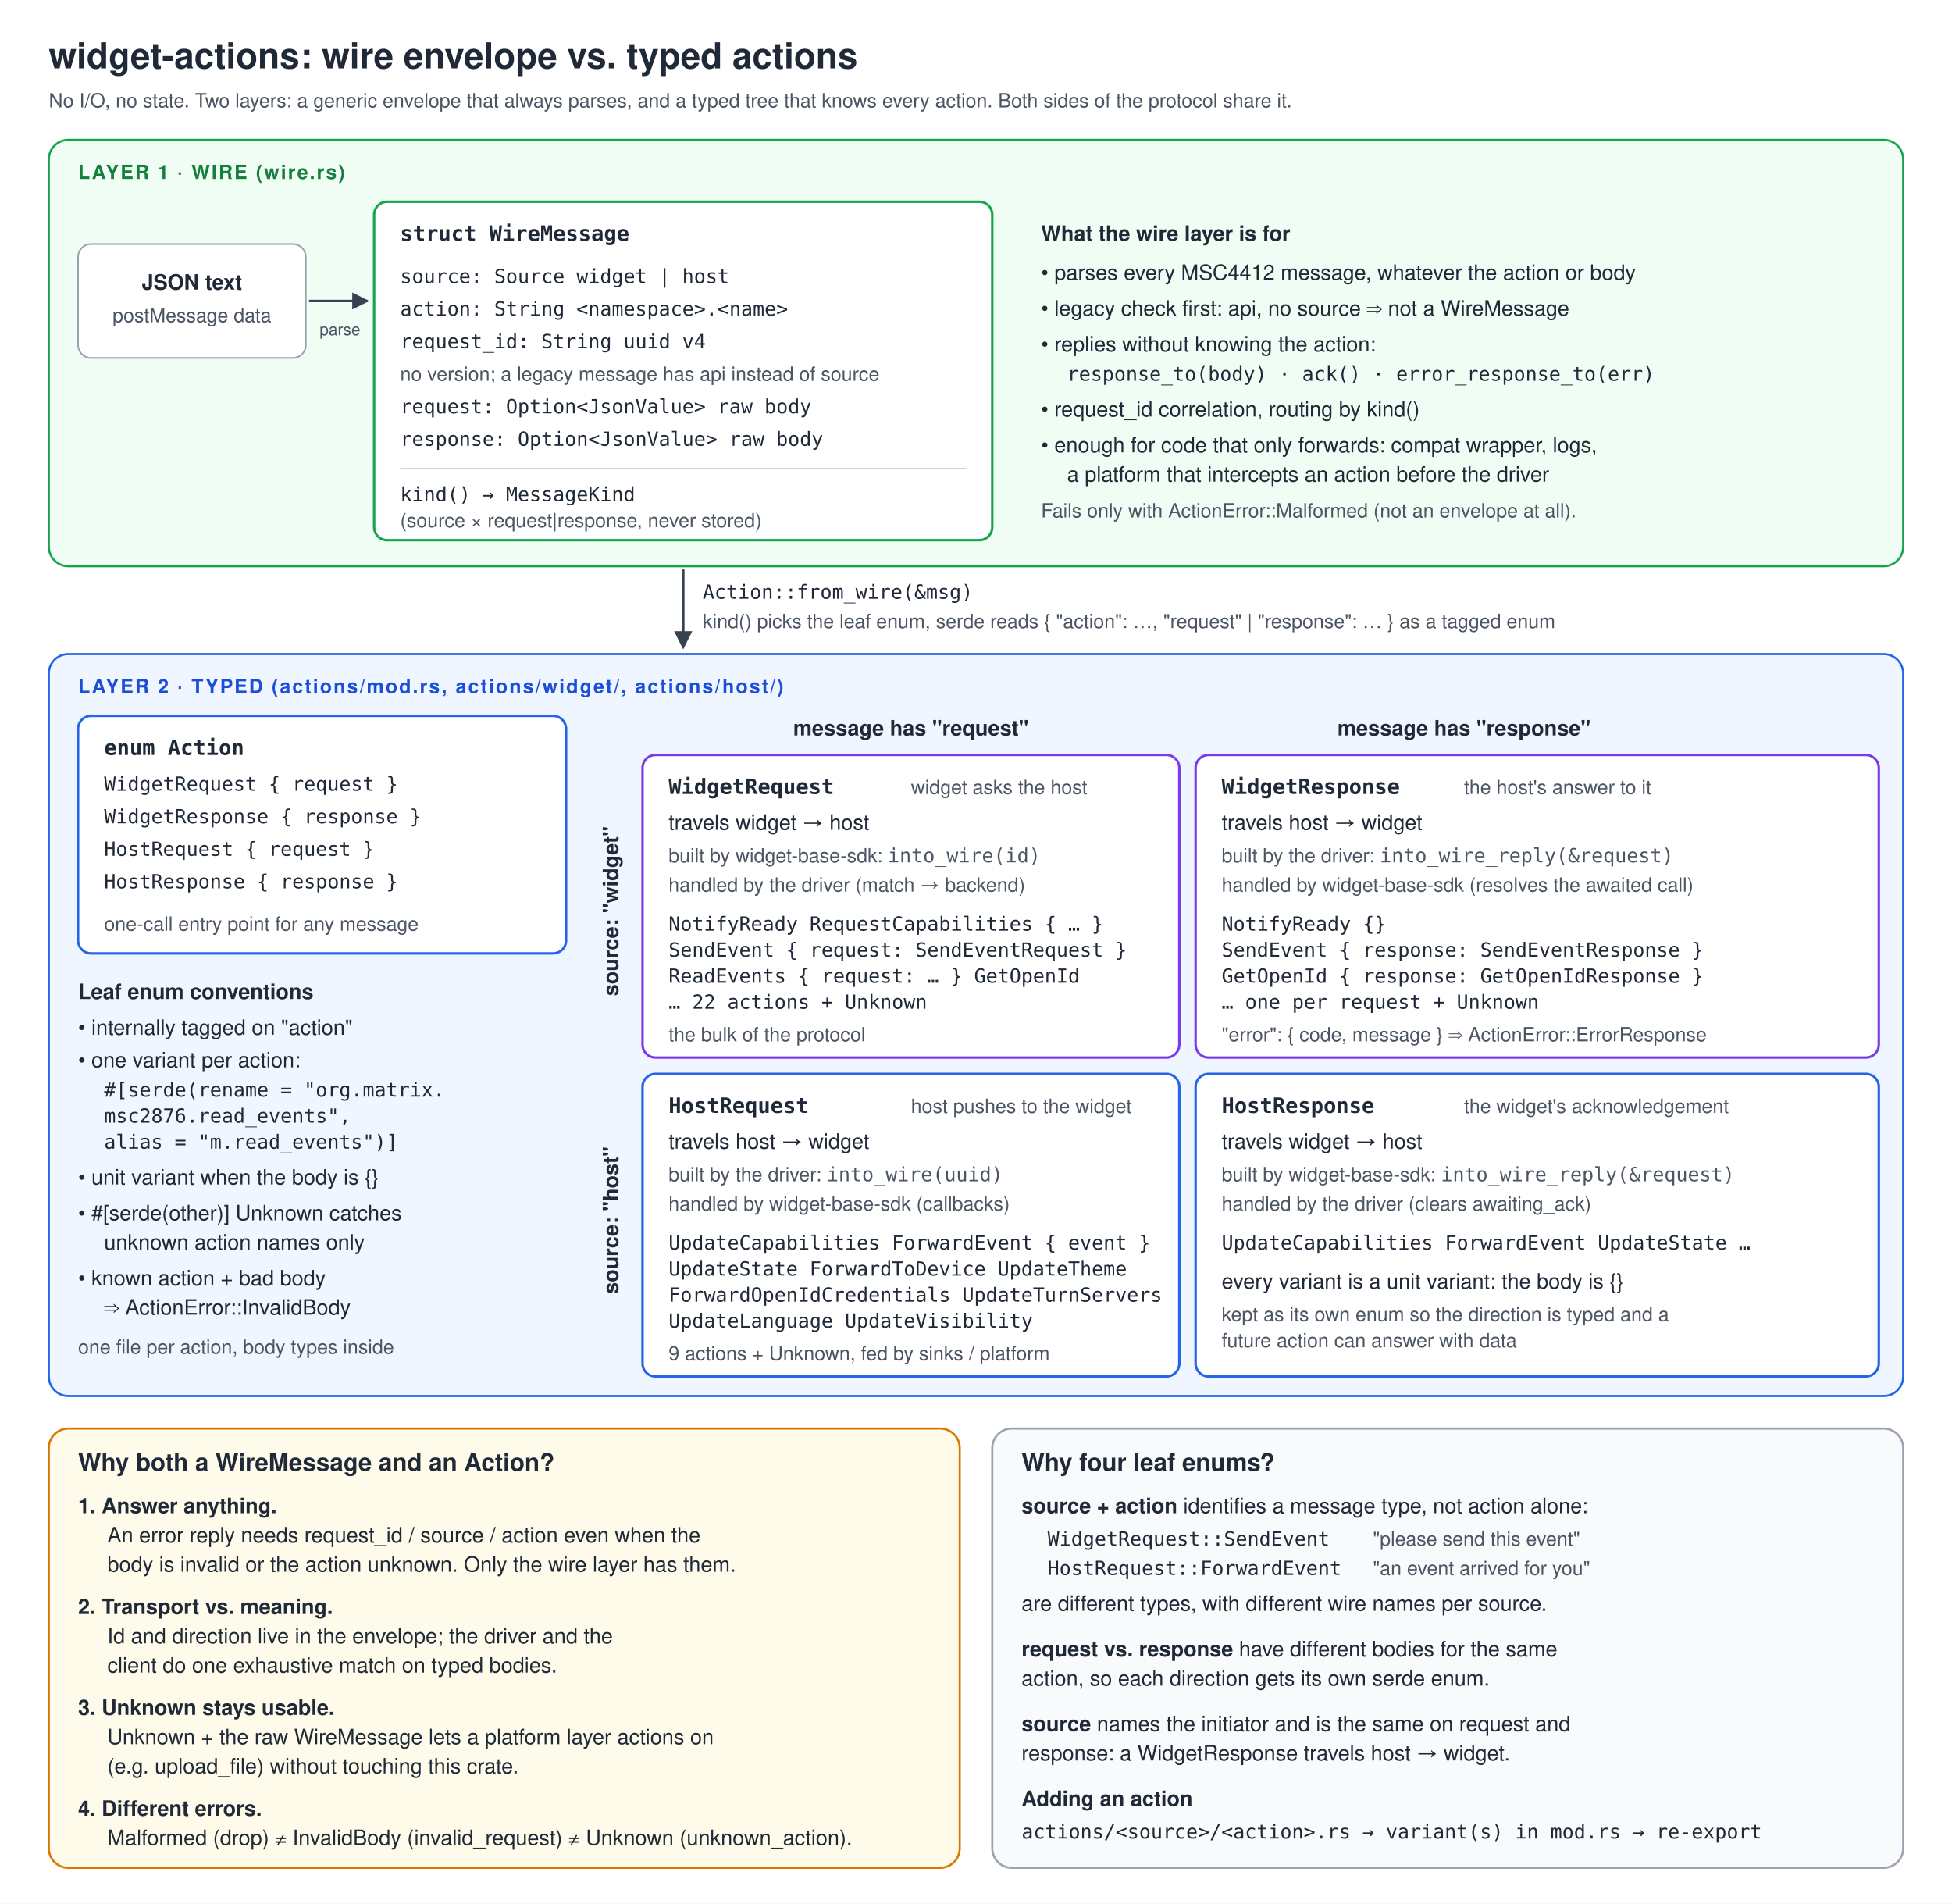
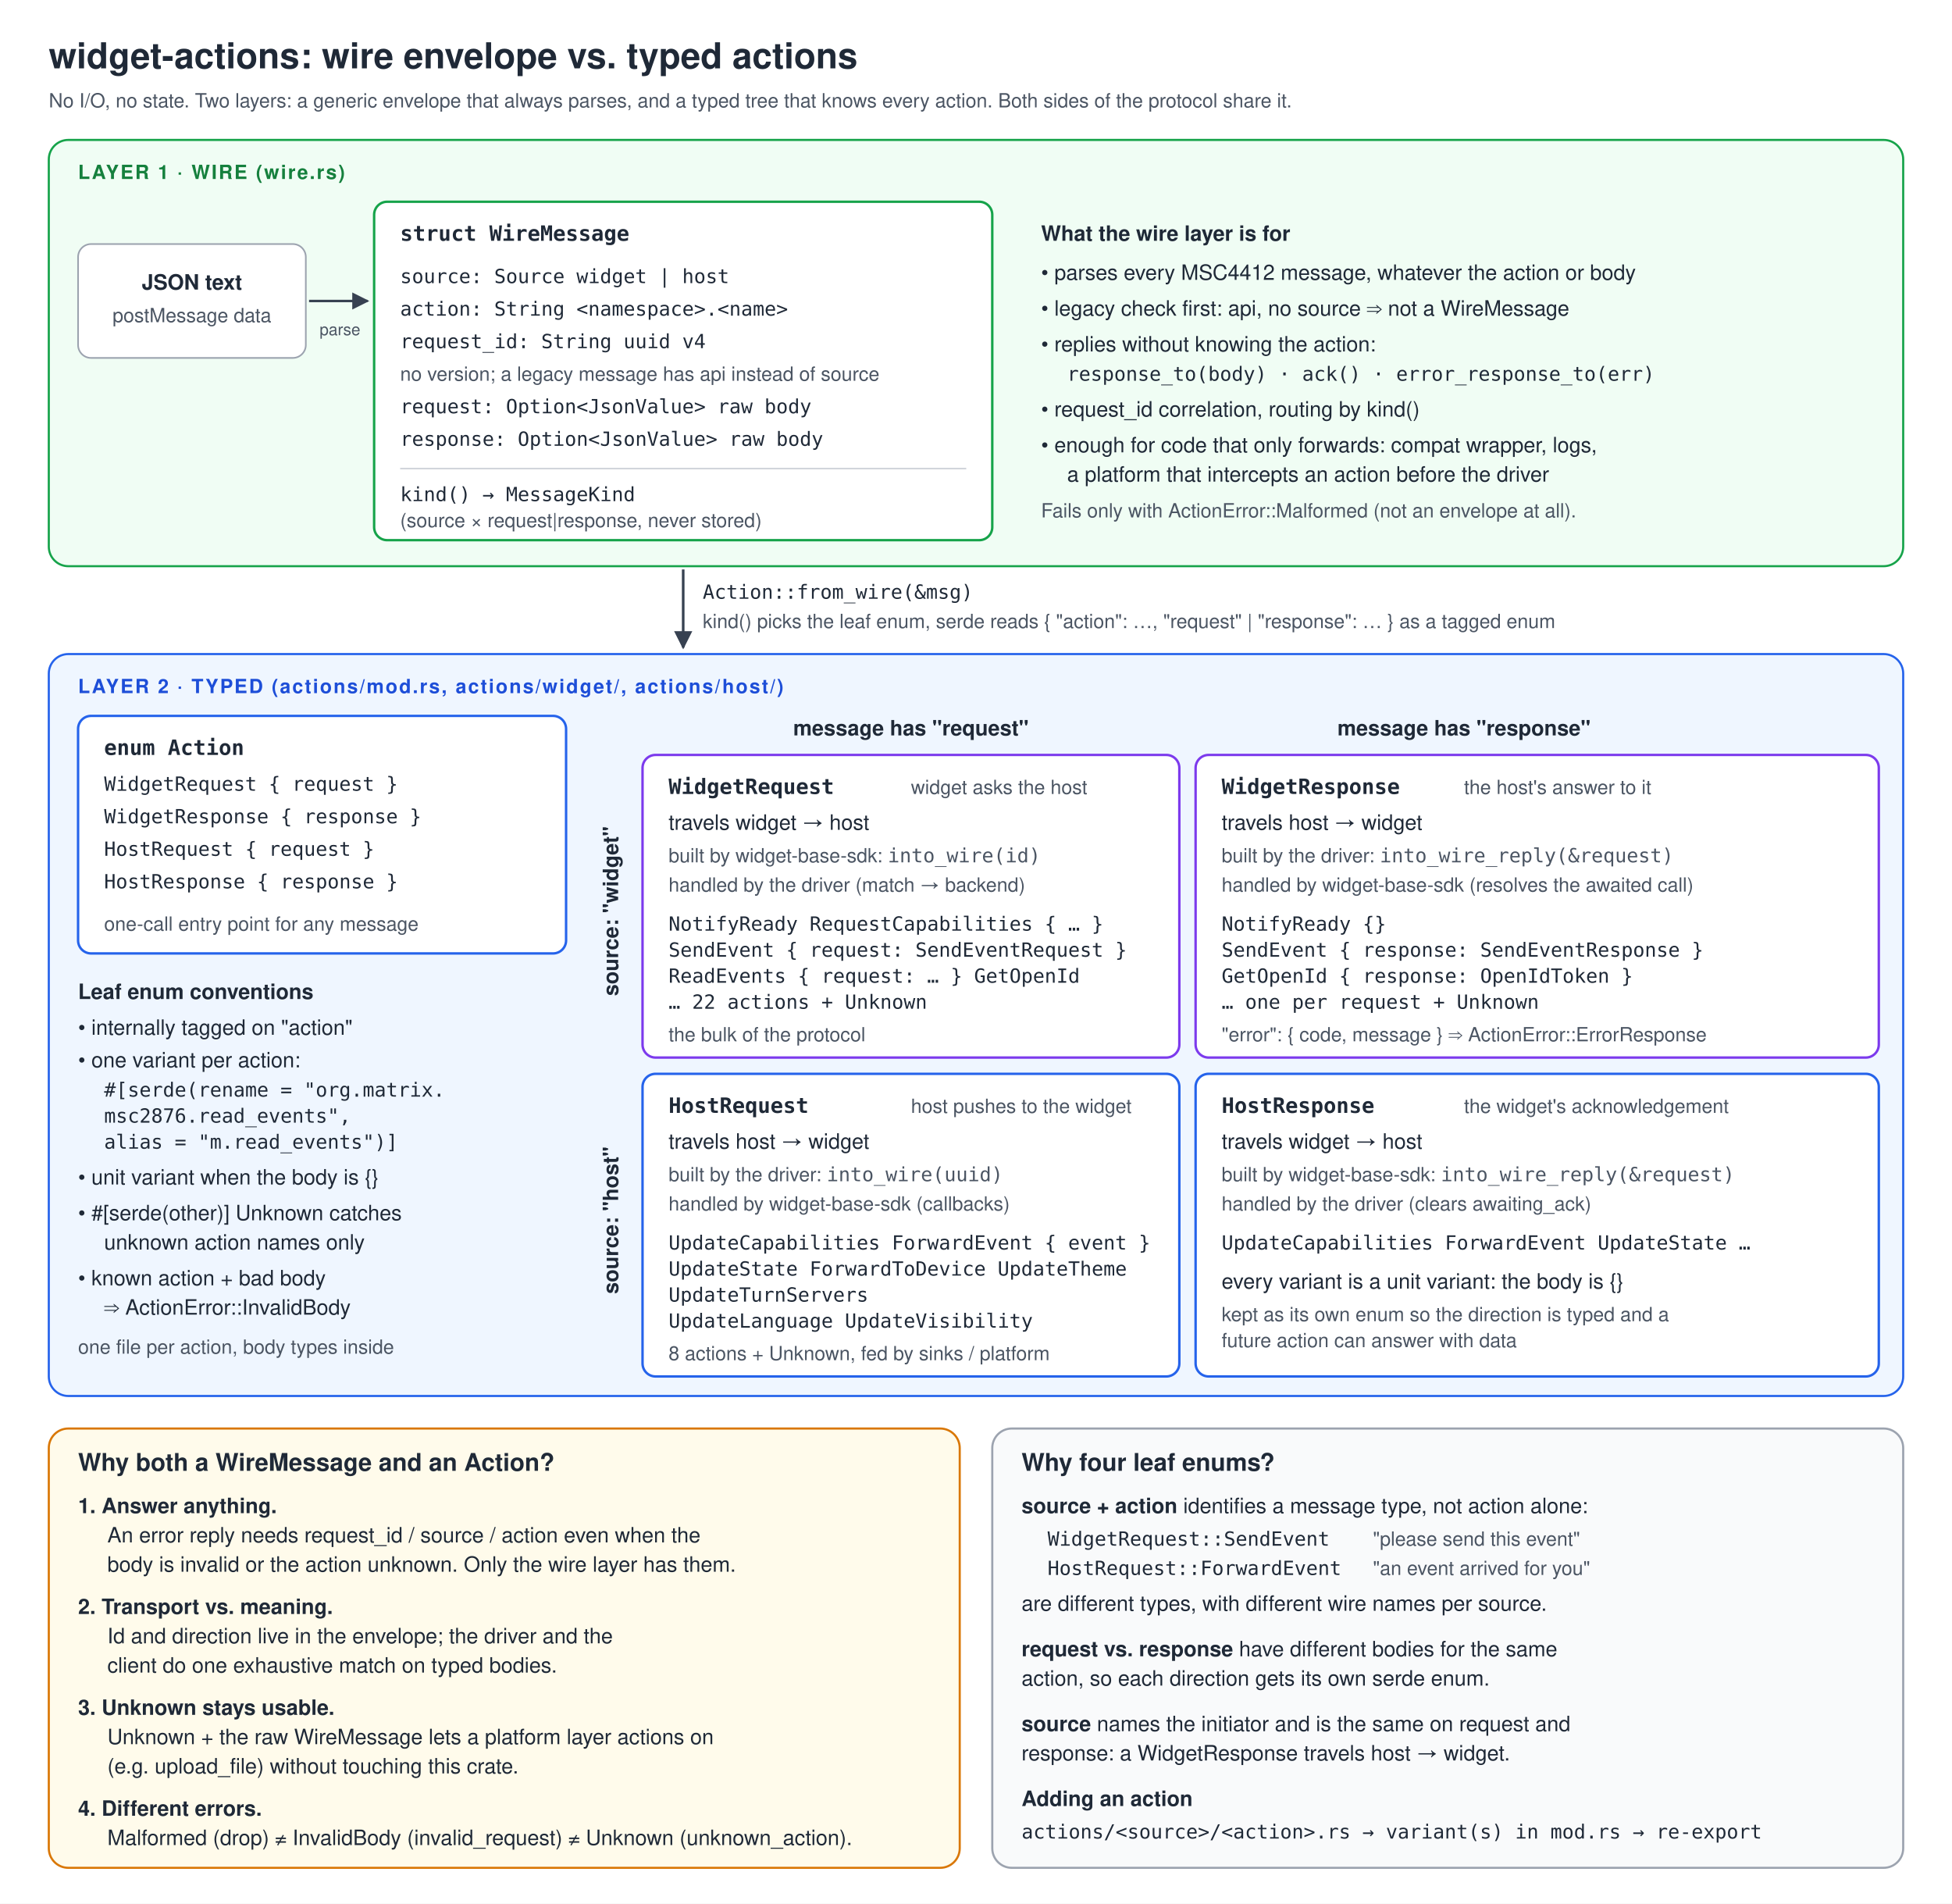
<svg xmlns="http://www.w3.org/2000/svg" viewBox="0 0 1200 1170" width="1200" height="1170" font-family="-apple-system, 'Segoe UI', Helvetica, Arial, sans-serif">
  <style>
    text { fill: #1f2937; white-space: pre; }
    .h1 { font-size: 22px; font-weight: 700; }
    .h2 { font-size: 15px; font-weight: 700; }
    .b { font-size: 13px; }
    .bb { font-size: 13px; font-weight: 700; }
    .s { font-size: 12px; fill: #4b5563; }
    .m { font-family: ui-monospace, SFMono-Regular, Menlo, monospace; font-size: 12px; }
    .mb { font-family: ui-monospace, SFMono-Regular, Menlo, monospace; font-size: 13px; font-weight: 700; }
    .badge { font-size: 11px; font-weight: 700; fill: #ffffff; }
    .layer { font-size: 12px; font-weight: 700; letter-spacing: 1px; }
  </style>
  <defs>
    <marker id="arr" viewBox="0 0 10 10" refX="9" refY="5" markerWidth="7" markerHeight="7" orient="auto">
      <path d="M0,0 L10,5 L0,10 z" fill="#374151" />
    </marker>
  </defs>
  <rect width="1200" height="1170" fill="#ffffff" />
  <text x="30" y="42" class="h1">widget-actions: wire envelope vs. typed actions</text>
  <text x="30" y="66" class="s">No I/O, no state. Two layers: a generic envelope that always parses, and a typed tree that knows every action. Both sides of the protocol share it.</text>
  <rect x="30" y="86" width="1140" height="262" rx="12" fill="#f0fdf4" stroke="#16a34a" stroke-width="1.3" />
  <text x="48" y="110" class="layer" style="fill:#15803d">LAYER 1 · WIRE   (wire.rs)</text>
  <rect x="48" y="150" width="140" height="70" rx="8" fill="#ffffff" stroke="#9ca3af" />
  <text x="118" y="178" class="bb" text-anchor="middle">JSON text</text>
  <text x="118" y="198" class="s" text-anchor="middle">postMessage data</text>
  <line x1="190" y1="185" x2="226" y2="185" stroke="#374151" stroke-width="1.5" marker-end="url(#arr)" />
  <text x="209" y="206" class="s" text-anchor="middle" style="font-size:10px">parse</text>
  <rect x="230" y="124" width="380" height="208" rx="8" fill="#ffffff" stroke="#16a34a" stroke-width="1.5" />
  <text x="246" y="148" class="mb">struct WireMessage</text>
  <text x="246" y="174" class="m">source:     Source      widget | host</text>
  <text x="246" y="194" class="m">action:     String      &lt;namespace&gt;.&lt;name&gt;</text>
  <text x="246" y="214" class="m">request_id: String      uuid v4</text>
  <text x="246" y="234" class="s">no version; a legacy message has api instead of source</text>
  <text x="246" y="254" class="m">request:    Option&lt;JsonValue&gt;   raw body</text>
  <text x="246" y="274" class="m">response:   Option&lt;JsonValue&gt;   raw body</text>
  <line x1="246" y1="288" x2="594" y2="288" stroke="#d1d5db" />
  <text x="246" y="308" class="m">kind() → MessageKind</text>
  <text x="246" y="324" class="s">(source × request|response, never stored)</text>
  <text x="640" y="148" class="bb">What the wire layer is for</text>
  <text x="640" y="172" class="b">• parses every MSC4412 message, whatever the action or body</text>
  <text x="640" y="194" class="b">• legacy check first: api, no source ⇒ not a WireMessage</text>
  <text x="640" y="216" class="b">• replies without knowing the action:</text>
  <text x="656" y="234" class="m">response_to(body) · ack() · error_response_to(err)</text>
  <text x="640" y="256" class="b">• request_id correlation, routing by kind()</text>
  <text x="640" y="278" class="b">• enough for code that only forwards: compat wrapper, logs,</text>
  <text x="656" y="296" class="b">a platform that intercepts an action before the driver</text>
  <text x="640" y="318" class="s">Fails only with ActionError::Malformed (not an envelope at all).</text>
  <line x1="420" y1="350" x2="420" y2="398" stroke="#374151" stroke-width="1.6" marker-end="url(#arr)" />
  <text x="432" y="368" class="m">Action::from_wire(&amp;msg)</text>
  <text x="432" y="386" class="s">kind() picks the leaf enum, serde reads { "action": …, "request" | "response": … } as a tagged enum</text>
  <rect x="30" y="402" width="1140" height="456" rx="12" fill="#eff6ff" stroke="#2563eb" stroke-width="1.3" />
  <text x="48" y="426" class="layer" style="fill:#1d4ed8">LAYER 2 · TYPED   (actions/mod.rs, actions/widget/, actions/host/)</text>
  <rect x="48" y="440" width="300" height="146" rx="8" fill="#ffffff" stroke="#2563eb" stroke-width="1.5" />
  <text x="64" y="464" class="mb">enum Action</text>
  <text x="64" y="486" class="m">WidgetRequest  { request }</text>
  <text x="64" y="506" class="m">WidgetResponse { response }</text>
  <text x="64" y="526" class="m">HostRequest    { request }</text>
  <text x="64" y="546" class="m">HostResponse   { response }</text>
  <text x="64" y="572" class="s">one-call entry point for any message</text>
  <text x="48" y="614" class="bb">Leaf enum conventions</text>
  <text x="48" y="636" class="b">• internally tagged on "action"</text>
  <text x="48" y="656" class="b">• one variant per action:</text>
  <text x="64" y="674" class="m">#[serde(rename = "org.matrix.</text>
  <text x="64" y="690" class="m">  msc2876.read_events",</text>
  <text x="64" y="706" class="m">  alias = "m.read_events")]</text>
  <text x="48" y="728" class="b">• unit variant when the body is {}</text>
  <text x="48" y="750" class="b">• #[serde(other)] Unknown catches</text>
  <text x="64" y="768" class="b">unknown action names only</text>
  <text x="48" y="790" class="b">• known action + bad body</text>
  <text x="64" y="808" class="b">⇒ ActionError::InvalidBody</text>
  <text x="48" y="832" class="s">one file per action, body types inside</text>
  <text x="560" y="452" class="bb" text-anchor="middle">message has "request"</text>
  <text x="900" y="452" class="bb" text-anchor="middle">message has "response"</text>
  <text x="380" y="560" class="bb" text-anchor="middle" transform="rotate(-90 380 560)">source: "widget"</text>
  <text x="380" y="750" class="bb" text-anchor="middle" transform="rotate(-90 380 750)">source: "host"</text>
  <rect x="395" y="464" width="330" height="186" rx="8" fill="#ffffff" stroke="#7c3aed" stroke-width="1.5" />
  <text x="411" y="488" class="mb">WidgetRequest</text>
  <text x="560" y="488" class="s">widget asks the host</text>
  <text x="411" y="510" class="b">travels widget → host</text>
  <text x="411" y="530" class="s">built by widget-base-sdk: <tspan font-family="ui-monospace, SFMono-Regular, Menlo, monospace" font-size="12">into_wire(id)</tspan>
  </text>
  <text x="411" y="548" class="s">handled by the driver (match → backend)</text>
  <text x="411" y="572" class="m">NotifyReady  RequestCapabilities { … }</text>
  <text x="411" y="588" class="m">SendEvent { request: SendEventRequest }</text>
  <text x="411" y="604" class="m">ReadEvents { request: … }  GetOpenId</text>
  <text x="411" y="620" class="m">… 22 actions + Unknown</text>
  <text x="411" y="640" class="s">the bulk of the protocol</text>
  <rect x="735" y="464" width="420" height="186" rx="8" fill="#ffffff" stroke="#7c3aed" stroke-width="1.5" />
  <text x="751" y="488" class="mb">WidgetResponse</text>
  <text x="900" y="488" class="s">the host's answer to it</text>
  <text x="751" y="510" class="b">travels host → widget</text>
  <text x="751" y="530" class="s">built by the driver: <tspan font-family="ui-monospace, SFMono-Regular, Menlo, monospace" font-size="12">into_wire_reply(&amp;request)</tspan>
  </text>
  <text x="751" y="548" class="s">handled by widget-base-sdk (resolves the awaited call)</text>
  <text x="751" y="572" class="m">NotifyReady                      {}</text>
  <text x="751" y="588" class="m">SendEvent { response: SendEventResponse }</text>
-   <text x="751" y="604" class="m">GetOpenId { response: GetOpenIdResponse }</text>
+   <text x="751" y="604" class="m">GetOpenId { response: OpenIdToken }</text>
  <text x="751" y="620" class="m">… one per request + Unknown</text>
  <text x="751" y="640" class="s">"error": { code, message } ⇒ ActionError::ErrorResponse</text>
  <rect x="395" y="660" width="330" height="186" rx="8" fill="#ffffff" stroke="#2563eb" stroke-width="1.5" />
  <text x="411" y="684" class="mb">HostRequest</text>
  <text x="560" y="684" class="s">host pushes to the widget</text>
  <text x="411" y="706" class="b">travels host → widget</text>
  <text x="411" y="726" class="s">built by the driver: <tspan font-family="ui-monospace, SFMono-Regular, Menlo, monospace" font-size="12">into_wire(uuid)</tspan>
  </text>
  <text x="411" y="744" class="s">handled by widget-base-sdk (callbacks)</text>
  <text x="411" y="768" class="m">UpdateCapabilities  ForwardEvent { event }</text>
  <text x="411" y="784" class="m">UpdateState  ForwardToDevice  UpdateTheme</text>
-   <text x="411" y="800" class="m">ForwardOpenIdCredentials  UpdateTurnServers</text>
+   <text x="411" y="800" class="m">UpdateTurnServers</text>
  <text x="411" y="816" class="m">UpdateLanguage  UpdateVisibility</text>
-   <text x="411" y="836" class="s">9 actions + Unknown, fed by sinks / platform</text>
+   <text x="411" y="836" class="s">8 actions + Unknown, fed by sinks / platform</text>
  <rect x="735" y="660" width="420" height="186" rx="8" fill="#ffffff" stroke="#2563eb" stroke-width="1.5" />
  <text x="751" y="684" class="mb">HostResponse</text>
  <text x="900" y="684" class="s">the widget's acknowledgement</text>
  <text x="751" y="706" class="b">travels widget → host</text>
  <text x="751" y="726" class="s">built by widget-base-sdk: <tspan font-family="ui-monospace, SFMono-Regular, Menlo, monospace" font-size="12">into_wire_reply(&amp;request)</tspan>
  </text>
  <text x="751" y="744" class="s">handled by the driver (clears awaiting_ack)</text>
  <text x="751" y="768" class="m">UpdateCapabilities  ForwardEvent  UpdateState …</text>
  <text x="751" y="792" class="b">every variant is a unit variant: the body is {}</text>
  <text x="751" y="812" class="s">kept as its own enum so the direction is typed and a</text>
  <text x="751" y="828" class="s">future action can answer with data</text>
  <rect x="30" y="878" width="560" height="270" rx="12" fill="#fffbeb" stroke="#d97706" stroke-width="1.3" />
  <text x="48" y="904" class="h2">Why both a WireMessage and an Action?</text>
  <text x="48" y="930" class="bb">1. Answer anything.</text>
  <text x="66" y="948" class="b">An error reply needs request_id / source / action even when the</text>
  <text x="66" y="966" class="b">body is invalid or the action unknown. Only the wire layer has them.</text>
  <text x="48" y="992" class="bb">2. Transport vs. meaning.</text>
  <text x="66" y="1010" class="b">Id and direction live in the envelope; the driver and the</text>
  <text x="66" y="1028" class="b">client do one exhaustive match on typed bodies.</text>
  <text x="48" y="1054" class="bb">3. Unknown stays usable.</text>
  <text x="66" y="1072" class="b">Unknown + the raw WireMessage lets a platform layer actions on</text>
  <text x="66" y="1090" class="b">(e.g. upload_file) without touching this crate.</text>
  <text x="48" y="1116" class="bb">4. Different errors.</text>
  <text x="66" y="1134" class="b">Malformed (drop) ≠ InvalidBody (invalid_request) ≠ Unknown (unknown_action).</text>
  <rect x="610" y="878" width="560" height="270" rx="12" fill="#f9fafb" stroke="#9ca3af" stroke-width="1.3" />
  <text x="628" y="904" class="h2">Why four leaf enums?</text>
  <text x="628" y="930" class="b">
    <tspan font-weight="700">source + action</tspan> identifies a message type, not action alone:</text>
  <text x="644" y="950" class="m">WidgetRequest::SendEvent</text>
  <text x="844" y="950" class="s">"please send this event"</text>
  <text x="644" y="968" class="m">HostRequest::ForwardEvent</text>
  <text x="844" y="968" class="s">"an event arrived for you"</text>
  <text x="628" y="990" class="b">are different types, with different wire names per source.</text>
  <text x="628" y="1018" class="b">
    <tspan font-weight="700">request vs. response</tspan> have different bodies for the same</text>
  <text x="628" y="1036" class="b">action, so each direction gets its own serde enum.</text>
  <text x="628" y="1064" class="b">
    <tspan font-weight="700">source</tspan> names the initiator and is the same on request and</text>
  <text x="628" y="1082" class="b">response: a WidgetResponse travels host → widget.</text>
  <text x="628" y="1110" class="bb">Adding an action</text>
  <text x="628" y="1130" class="m">actions/&lt;source&gt;/&lt;action&gt;.rs  →  variant(s) in mod.rs  →  re-export</text>
</svg>
